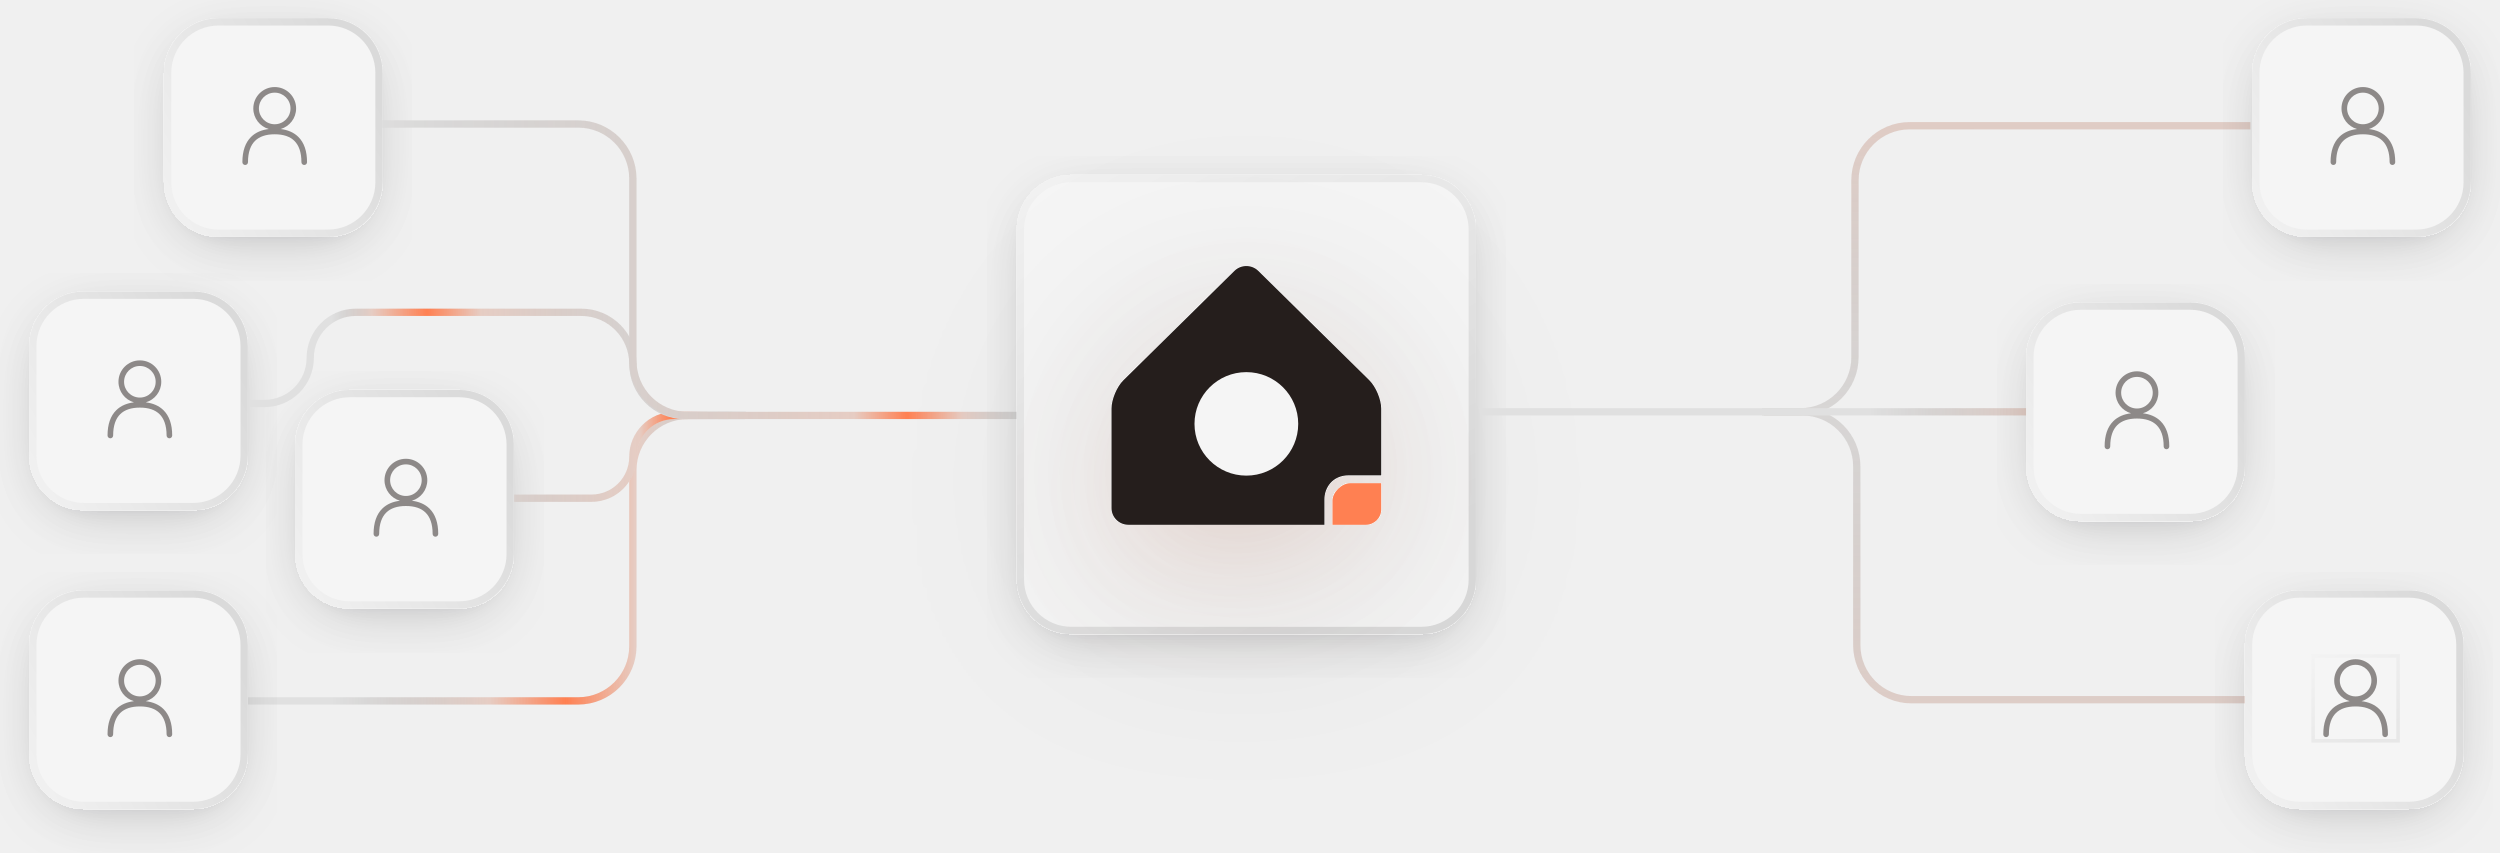
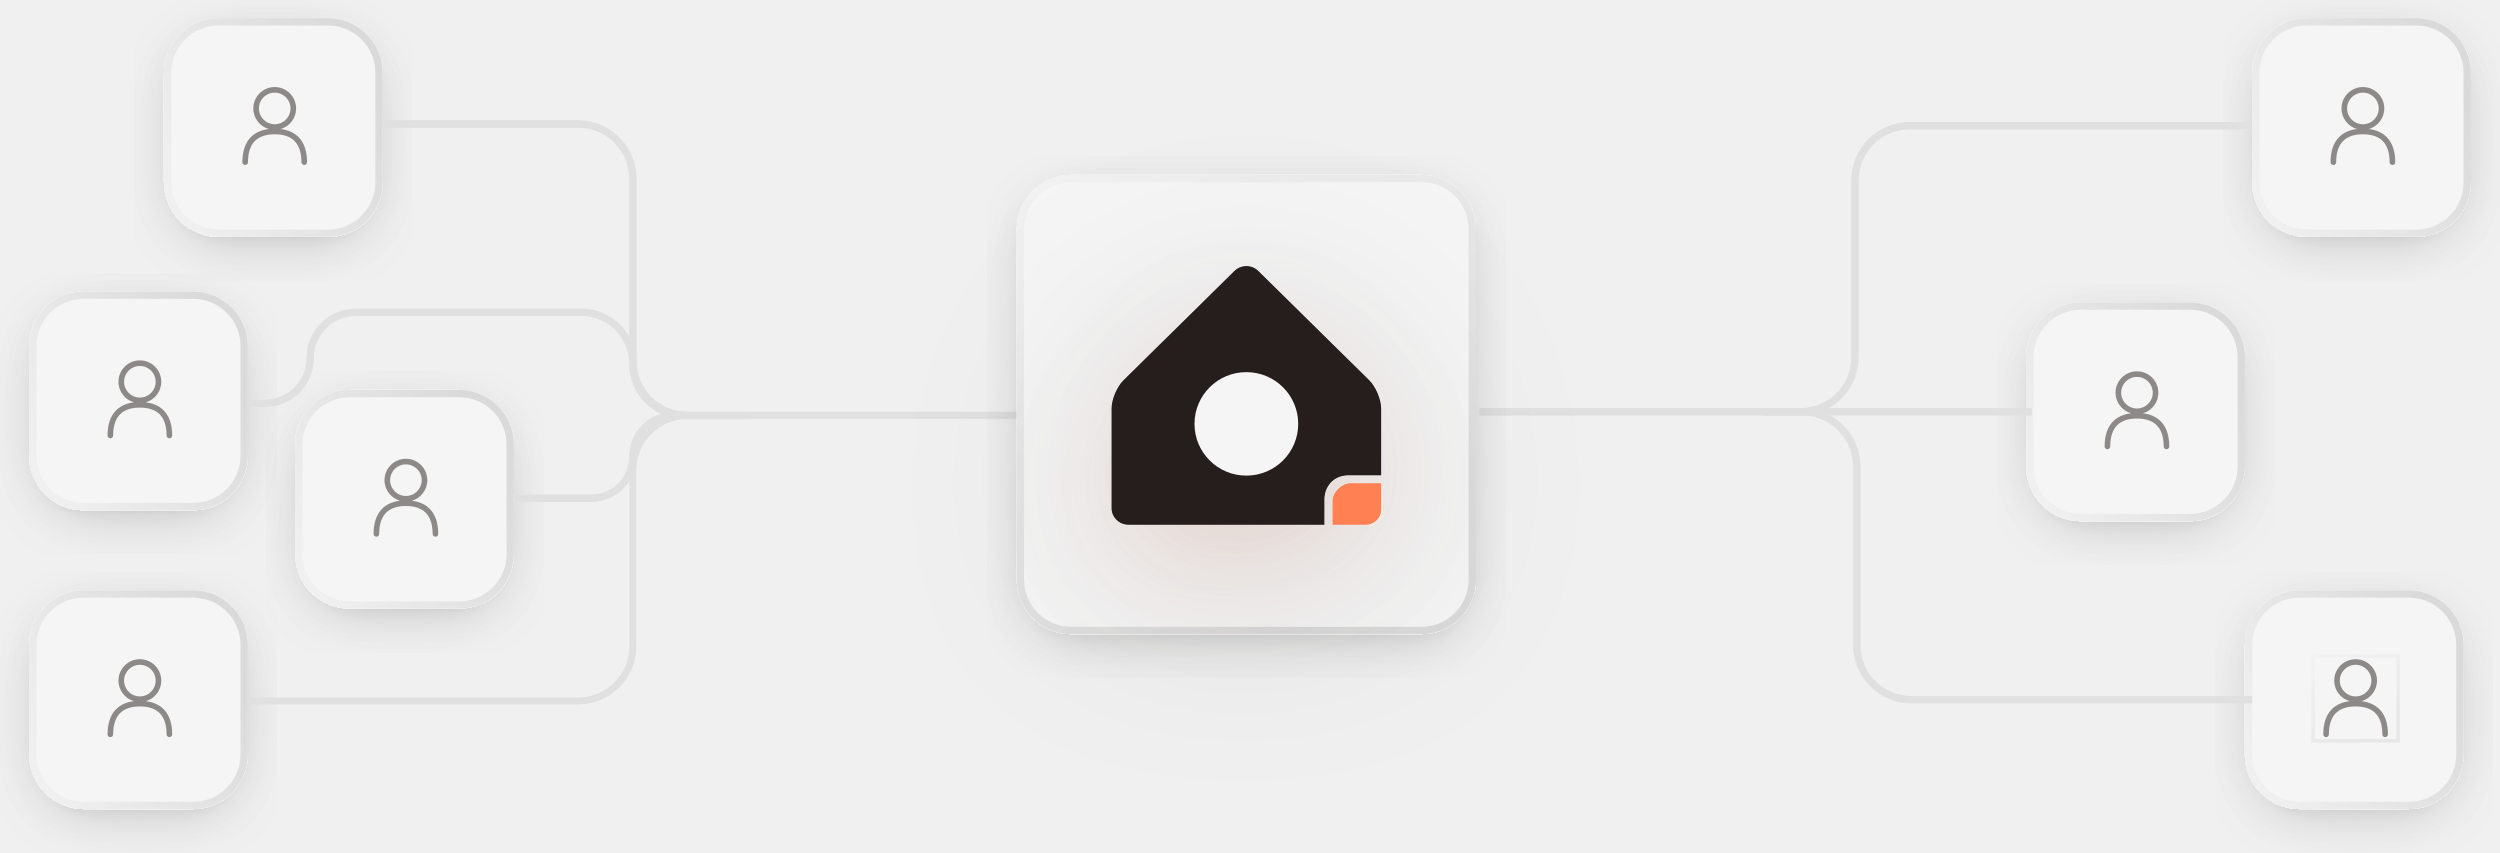
<svg xmlns="http://www.w3.org/2000/svg" width="686" height="234" viewBox="0 0 686 234" fill="none">
  <g filter="url(#filter0_ddd_784_226)">
    <rect x="45" y="65" width="60" height="60" rx="15" transform="rotate(-90 45 65)" fill="#F5F5F5" />
    <rect x="46" y="64" width="58" height="58" rx="14" transform="rotate(-90 46 64)" stroke="url(#paint0_linear_784_226)" stroke-width="2" />
  </g>
  <g opacity="0.5">
    <rect width="24.304" height="24.304" transform="translate(63.2279 22.4684)" fill="white" fill-opacity="0.01" />
    <path fill-rule="evenodd" clip-rule="evenodd" d="M75.38 23.886C72.136 23.886 69.506 26.516 69.506 29.759C69.506 32.438 71.299 34.697 73.749 35.404C71.815 35.639 70.155 36.324 68.905 37.556C67.314 39.124 66.509 41.458 66.509 44.504C66.509 44.929 66.853 45.273 67.278 45.273C67.704 45.273 68.048 44.929 68.048 44.504C68.048 41.717 68.782 39.839 69.986 38.652C71.192 37.463 72.993 36.848 75.38 36.848C77.767 36.848 79.567 37.463 80.774 38.652C81.978 39.839 82.711 41.717 82.711 44.504C82.711 44.929 83.056 45.273 83.481 45.273C83.906 45.273 84.251 44.929 84.251 44.504C84.251 41.458 83.445 39.124 81.854 37.556C80.604 36.324 78.945 35.639 77.01 35.404C79.461 34.697 81.253 32.438 81.253 29.759C81.253 26.516 78.624 23.886 75.38 23.886ZM71.046 29.759C71.046 27.366 72.986 25.425 75.38 25.425C77.773 25.425 79.714 27.366 79.714 29.759C79.714 32.153 77.773 34.094 75.38 34.094C72.986 34.094 71.046 32.153 71.046 29.759Z" fill="#251E1C" />
  </g>
  <g filter="url(#filter1_ddd_784_226)">
    <rect x="8" y="140" width="60" height="60" rx="15" transform="rotate(-90 8 140)" fill="#F5F5F5" />
    <rect x="9" y="139" width="58" height="58" rx="14" transform="rotate(-90 9 139)" stroke="url(#paint1_linear_784_226)" stroke-width="2" />
  </g>
  <g opacity="0.5">
    <rect width="24.304" height="24.304" transform="translate(26.2279 97.4684)" fill="white" fill-opacity="0.01" />
    <path fill-rule="evenodd" clip-rule="evenodd" d="M38.38 98.886C35.136 98.886 32.506 101.516 32.506 104.76C32.506 107.438 34.299 109.697 36.749 110.404C34.815 110.639 33.155 111.324 31.905 112.556C30.314 114.124 29.509 116.458 29.509 119.504C29.509 119.929 29.854 120.273 30.279 120.273C30.704 120.273 31.048 119.929 31.048 119.504C31.048 116.717 31.782 114.838 32.986 113.652C34.192 112.463 35.993 111.848 38.38 111.848C40.767 111.848 42.568 112.463 43.774 113.652C44.978 114.838 45.711 116.717 45.711 119.504C45.711 119.929 46.056 120.273 46.481 120.273C46.906 120.273 47.251 119.929 47.251 119.504C47.251 116.458 46.445 114.124 44.854 112.556C43.604 111.324 41.945 110.639 40.01 110.404C42.461 109.697 44.253 107.438 44.253 104.76C44.253 101.516 41.624 98.886 38.38 98.886ZM34.046 104.76C34.046 102.366 35.986 100.425 38.38 100.425C40.773 100.425 42.714 102.366 42.714 104.76C42.714 107.153 40.773 109.094 38.38 109.094C35.986 109.094 34.046 107.153 34.046 104.76Z" fill="#251E1C" />
  </g>
  <g filter="url(#filter2_ddd_784_226)">
    <rect x="81" y="167" width="60" height="60" rx="15" transform="rotate(-90 81 167)" fill="#F5F5F5" />
    <rect x="82" y="166" width="58" height="58" rx="14" transform="rotate(-90 82 166)" stroke="url(#paint2_linear_784_226)" stroke-width="2" />
  </g>
  <g opacity="0.5">
    <rect width="24.304" height="24.304" transform="translate(99.2279 124.468)" fill="white" fill-opacity="0.01" />
    <path fill-rule="evenodd" clip-rule="evenodd" d="M111.38 125.886C108.136 125.886 105.506 128.516 105.506 131.759C105.506 134.438 107.299 136.697 109.749 137.404C107.815 137.639 106.155 138.324 104.905 139.556C103.314 141.124 102.509 143.458 102.509 146.504C102.509 146.929 102.853 147.273 103.279 147.273C103.704 147.273 104.048 146.929 104.048 146.504C104.048 143.717 104.782 141.838 105.986 140.652C107.192 139.463 108.993 138.848 111.38 138.848C113.767 138.848 115.567 139.463 116.774 140.652C117.978 141.838 118.711 143.717 118.711 146.504C118.711 146.929 119.056 147.273 119.481 147.273C119.906 147.273 120.251 146.929 120.251 146.504C120.251 143.458 119.445 141.124 117.854 139.556C116.604 138.324 114.945 137.639 113.01 137.404C115.461 136.697 117.253 134.438 117.253 131.759C117.253 128.516 114.624 125.886 111.38 125.886ZM107.046 131.759C107.046 129.366 108.986 127.425 111.38 127.425C113.773 127.425 115.714 129.366 115.714 131.759C115.714 134.153 113.773 136.094 111.38 136.094C108.986 136.094 107.046 134.153 107.046 131.759Z" fill="#251E1C" />
  </g>
-   <path d="M68 192.329L158.658 192.329C166.943 192.329 173.658 185.613 173.658 177.329V129C173.658 120.716 180.374 114 188.658 114H204.595" stroke="#E0E0E0" stroke-width="2" />
-   <path d="M68 192.329L158.658 192.329C166.943 192.329 173.658 185.613 173.658 177.329V129C173.658 120.716 180.374 114 188.658 114H204.595" stroke="url(#paint3_linear_784_226)" stroke-width="2" />
-   <path d="M141.076 136.709H162.304C168.575 136.709 173.658 131.625 173.658 125.354V125.354C173.658 119.084 178.742 114 185.013 114H204.595" stroke="#E0E0E0" stroke-width="2" />
-   <path d="M141.076 136.709H162.304C168.575 136.709 173.658 131.625 173.658 125.354V125.354C173.658 119.084 178.742 114 185.013 114H204.595" stroke="url(#paint4_linear_784_226)" stroke-width="2" />
-   <path d="M68.671 110.709H72.62C79.527 110.709 85.127 105.11 85.127 98.203V98.203C85.127 91.296 90.726 85.696 97.633 85.696L159.506 85.696C167.322 85.696 173.658 92.032 173.658 99.848V99.848C173.658 107.664 179.994 114 187.81 114H204.595" stroke="#E0E0E0" stroke-width="2" />
-   <path d="M68.671 110.709H72.62C79.527 110.709 85.127 105.11 85.127 98.203V98.203C85.127 91.296 90.726 85.696 97.633 85.696L159.506 85.696C167.322 85.696 173.658 92.032 173.658 99.848V99.848C173.658 107.664 179.994 114 187.81 114H204.595" stroke="url(#paint5_linear_784_226)" stroke-width="2" />
-   <path d="M317.5 114H188.658C180.374 114 173.658 107.284 173.658 99V85.696V49.025C173.658 40.741 166.943 34.025 158.658 34.025H104.873" stroke="#E0E0E0" stroke-width="2" />
-   <path d="M317.5 114H188.658C180.374 114 173.658 107.284 173.658 99V85.696V49.025C173.658 40.741 166.943 34.025 158.658 34.025H104.873" stroke="url(#paint6_linear_784_226)" stroke-width="2" />
+   <g filter="url(#filter6_ddd_784_226)">
+     <rect x="616" y="222" width="60" height="60" rx="15" transform="rotate(-90 616 222)" fill="#F5F5F5" />
+     <rect x="617" y="221" width="58" height="58" rx="14" transform="rotate(-90 617 221)" stroke="url(#paint12_linear_784_226)" stroke-width="2" />
+   </g>
+   <g opacity="0.5">
+     <rect x="634.728" y="179.968" width="23.304" height="23.304" fill="white" fill-opacity="0.01" />
+     <rect x="634.728" y="179.968" width="23.304" height="23.304" stroke="url(#paint13_linear_784_226)" />
+     <path fill-rule="evenodd" clip-rule="evenodd" d="M646.38 180.886C643.136 180.886 640.506 183.516 640.506 186.759C640.506 189.438 642.299 191.697 644.749 192.404C642.815 192.639 641.155 193.324 639.905 194.556C638.314 196.124 637.509 198.458 637.509 201.504C637.509 201.929 637.853 202.273 638.279 202.273C638.704 202.273 639.048 201.929 639.048 201.504C639.048 198.717 639.782 196.838 640.986 195.652C642.192 194.463 643.993 193.848 646.38 193.848C648.767 193.848 650.567 194.463 651.774 195.652C652.978 196.838 653.711 198.717 653.711 201.504C653.711 201.929 654.056 202.273 654.481 202.273C654.906 202.273 655.251 201.929 655.251 201.504C655.251 198.458 654.445 196.124 652.854 194.556C651.604 193.324 649.945 192.639 648.01 192.404C650.461 191.697 652.253 189.438 652.253 186.759C652.253 183.516 649.624 180.886 646.38 180.886ZM642.046 186.759C642.046 184.366 643.986 182.425 646.38 182.425C648.773 182.425 650.714 184.366 650.714 186.759C650.714 189.153 648.773 191.094 646.38 191.094C643.986 191.094 642.046 189.153 642.046 186.759Z" fill="#251E1C" />
+   </g>
+   <g filter="url(#filter7_ddd_784_226)">
+     <rect x="556" y="143" width="60" height="60" rx="15" transform="rotate(-90 556 143)" fill="#F5F5F5" />
+     <rect x="557" y="142" width="58" height="58" rx="14" transform="rotate(-90 557 142)" stroke="url(#paint14_linear_784_226)" stroke-width="2" />
+   </g>
+   <g opacity="0.5">
+     <rect width="24.304" height="24.304" transform="translate(574.228 100.468)" fill="white" fill-opacity="0.01" />
+     <path fill-rule="evenodd" clip-rule="evenodd" d="M586.38 101.886C583.136 101.886 580.506 104.516 580.506 107.759C580.506 110.438 582.299 112.697 584.749 113.404C582.815 113.639 581.155 114.324 579.905 115.556C578.314 117.124 577.509 119.458 577.509 122.504C577.509 122.929 577.853 123.273 578.279 123.273C578.704 123.273 579.048 122.929 579.048 122.504C579.048 119.717 579.782 117.838 580.986 116.652C582.192 115.463 583.993 114.848 586.38 114.848C588.767 114.848 590.567 115.463 591.774 116.652C592.978 117.838 593.711 119.717 593.711 122.504C593.711 122.929 594.056 123.273 594.481 123.273C594.906 123.273 595.251 122.929 595.251 122.504C595.251 119.458 594.445 117.124 592.854 115.556C591.604 114.324 589.945 113.639 588.01 113.404C590.461 112.697 592.253 110.438 592.253 107.759C592.253 104.516 589.624 101.886 586.38 101.886ZM582.046 107.759C582.046 105.366 583.986 103.425 586.38 103.425C588.773 103.425 590.714 105.366 590.714 107.759C590.714 110.153 588.773 112.094 586.38 112.094C583.986 112.094 582.046 110.153 582.046 107.759Z" fill="#251E1C" />
+   </g>
+   <g filter="url(#filter8_ddd_784_226)">
+     <rect x="618" y="65" width="60" height="60" rx="15" transform="rotate(-90 618 65)" fill="#F5F5F5" />
+     <rect x="619" y="64" width="58" height="58" rx="14" transform="rotate(-90 619 64)" stroke="url(#paint15_linear_784_226)" stroke-width="2" />
+   </g>
+   <g opacity="0.5">
+     <rect width="24.304" height="24.304" transform="translate(636.228 22.4683)" fill="white" fill-opacity="0.01" />
+     <path fill-rule="evenodd" clip-rule="evenodd" d="M648.38 23.886C645.136 23.886 642.506 26.516 642.506 29.759C642.506 32.438 644.299 34.697 646.749 35.404C644.815 35.639 643.155 36.324 641.905 37.556C640.314 39.124 639.509 41.458 639.509 44.504C639.509 44.929 639.853 45.273 640.279 45.273C640.704 45.273 641.048 44.929 641.048 44.504C641.048 41.717 641.782 39.838 642.986 38.652C644.192 37.463 645.993 36.848 648.38 36.848C650.767 36.848 652.567 37.463 653.774 38.652C654.978 39.838 655.711 41.717 655.711 44.504C655.711 44.929 656.056 45.273 656.481 45.273C656.906 45.273 657.251 44.929 657.251 44.504C657.251 41.458 656.445 39.124 654.854 37.556C653.604 36.324 651.945 35.639 650.01 35.404C652.461 34.697 654.253 32.438 654.253 29.759C654.253 26.516 651.624 23.886 648.38 23.886ZM644.046 29.759C644.046 27.366 645.986 25.425 648.38 25.425C650.773 25.425 652.714 27.366 652.714 29.759C652.714 32.153 650.773 34.094 648.38 34.094C645.986 34.094 644.046 32.153 644.046 29.759Z" fill="#251E1C" />
+   </g>
  <g filter="url(#filter3_ddd_784_226)">
    <rect x="8" y="222" width="60" height="60" rx="15" transform="rotate(-90 8 222)" fill="#F5F5F5" />
    <rect x="9" y="221" width="58" height="58" rx="14" transform="rotate(-90 9 221)" stroke="url(#paint7_linear_784_226)" stroke-width="2" />
  </g>
  <g opacity="0.5">
    <rect width="24.304" height="24.304" transform="translate(26.2279 179.468)" fill="white" fill-opacity="0.01" />
    <path fill-rule="evenodd" clip-rule="evenodd" d="M38.38 180.886C35.136 180.886 32.506 183.516 32.506 186.759C32.506 189.438 34.299 191.697 36.749 192.404C34.815 192.639 33.155 193.324 31.905 194.556C30.314 196.124 29.509 198.458 29.509 201.504C29.509 201.929 29.854 202.273 30.279 202.273C30.704 202.273 31.048 201.929 31.048 201.504C31.048 198.717 31.782 196.838 32.986 195.652C34.192 194.463 35.993 193.848 38.38 193.848C40.767 193.848 42.568 194.463 43.774 195.652C44.978 196.838 45.711 198.717 45.711 201.504C45.711 201.929 46.056 202.273 46.481 202.273C46.906 202.273 47.251 201.929 47.251 201.504C47.251 198.458 46.445 196.124 44.854 194.556C43.604 193.324 41.945 192.639 40.01 192.404C42.461 191.697 44.253 189.438 44.253 186.759C44.253 183.516 41.624 180.886 38.38 180.886ZM34.046 186.759C34.046 184.366 35.986 182.425 38.38 182.425C40.773 182.425 42.714 184.366 42.714 186.759C42.714 189.153 40.773 191.094 38.38 191.094C35.986 191.094 34.046 189.153 34.046 186.759Z" fill="#251E1C" />
+   </g>
+   <path id="path1" d="M68 192.329L158.658 192.329C166.943 192.329 173.658 185.613 173.658 177.329V129C173.658 120.716     180.374 114 188.658 114H204.595" />
+   <mask id="line1Mask">
+     <use href="#path1" stroke="white" stroke-width="2" />
+   </mask>
+   <g mask="url(#line1Mask)">
+     <use href="#path1" stroke="#E0E0E0" stroke-width="2" />
+     <circle r="50" fill="#FF8052" filter="url(#blur_filter)">
+       <animateMotion dur="2s" repeatCount="indefinite">
+         <mpath href="#path1" />
+       </animateMotion>
+       <animate attributeName="r" values="10;50;10" dur="2s" repeatCount="indefinite" />
+     </circle>
+   </g>
+   <path id="path2" d="M141.076 136.709H162.304C168.575 136.709 173.658 131.625 173.658 125.354V125.354C173.658 119.084     178.742 114 185.013 114H204.595" stroke="#E0E0E0" stroke-width="2" />
+   <mask id="line2Mask">
+     <use href="#path2" stroke="white" stroke-width="2" />
+   </mask>
+   <g mask="url(#line2Mask)">
+     <use href="#path2" stroke="#E0E0E0" stroke-width="2" />
+     <circle r="50" fill="#FF8052" filter="url(#blur_filter)">
+       <animateMotion dur="3s" repeatCount="indefinite">
+         <mpath href="#path2" />
+       </animateMotion>
+       <animate attributeName="r" values="10;50;10" dur="3s" repeatCount="indefinite" />
+     </circle>
+   </g>
+   <path id="path3" d="M68.671 110.709H72.62C79.527 110.709 85.127 105.11 85.127 98.203V98.203C85.127 91.296     90.726 85.696 97.633 85.696L159.506 85.696C167.322 85.696 173.658 92.032 173.658     99.848V99.848C173.658 107.664 179.994 114 187.81 114H204.595" stroke="#E0E0E0" stroke-width="2" />
+   <mask id="line3Mask">
+     <use href="#path3" stroke="white" stroke-width="2" />
+   </mask>
+   <g mask="url(#line3Mask)">
+     <use href="#path3" stroke="#E0E0E0" stroke-width="2" />
+     <circle r="50" fill="#FF8052" filter="url(#blur_filter)">
+       <animateMotion dur="4s" repeatCount="indefinite">
+         <mpath href="#path3" />
+       </animateMotion>
+       <animate attributeName="r" values="10;50;10" dur="4s" repeatCount="indefinite" />
+     </circle>
+   </g>
+   <path id="path4" d="M104.873 34.025H158.658C166.943 34.025 173.658 40.741 173.658 49.025V85.696V99C173.658 107.284 180.374 114 188.658 114H317.5" stroke="#E0E0E0" stroke-width="2" />
+   <mask id="line4Mask">
+     <use href="#path4" stroke="white" stroke-width="2" />
+   </mask>
+   <g mask="url(#line4Mask)">
+     <use href="#path4" stroke="#E0E0E0" stroke-width="2" />
+     <circle r="50" fill="#FF8052" filter="url(#blur_filter)">
+       <animateMotion dur="2s" repeatCount="indefinite">
+         <mpath href="#path4" />
+       </animateMotion>
+       <animate attributeName="r" values="10;50;10" dur="2s" repeatCount="indefinite" />
+     </circle>
+   </g>
+   <path id="path5" d="M617.5 34.5H524C515.716 34.5 509 41.216 509 49.5V98C509 106.284 502.284 113 494 113H483.5" stroke="#E0E0E0" stroke-width="2" />
+   <mask id="line5Mask">
+     <use href="#path5" stroke="white" stroke-width="2" />
+   </mask>
+   <g mask="url(#line5Mask)">
+     <use href="#path5" stroke="#E0E0E0" stroke-width="2" />
+     <circle r="50" fill="#FF8052" filter="url(#blur_filter)">
+       <animateMotion dur="3s" repeatCount="indefinite">
+         <mpath href="#path5" />
+       </animateMotion>
+       <animate attributeName="r" values="10;50;10" dur="3s" repeatCount="indefinite" />
+     </circle>
+   </g>
+   <path id="path6" d="M618 192H524.5C516.216 192 509.5 185.284 509.5 177V128C509.5 119.716 502.784 113 494.5 113H484" stroke="#E0E0E0" stroke-width="2" />
+   <mask id="line6Mask">
+     <use href="#path6" stroke="white" stroke-width="2" />
+   </mask>
+   <g mask="url(#line6Mask)">
+     <use href="#path6" stroke="#E0E0E0" stroke-width="2" />
+     <circle r="50" fill="#FF8052" filter="url(#blur_filter)">
+       <animateMotion dur="3s" repeatCount="indefinite">
+         <mpath href="#path6" />
+       </animateMotion>
+       <animate attributeName="r" values="10;50;10" dur="3s" repeatCount="indefinite" />
+     </circle>
+   </g>
+   <path id="path7" d="M557.5 113H406" stroke="#E0E0E0" stroke-width="2" />
+   <mask id="line7Mask">
+     <use href="#path7" stroke="white" stroke-width="2" />
+   </mask>
+   <g mask="url(#line7Mask)">
+     <use href="#path7" stroke="#E0E0E0" stroke-width="2" />
+     <circle r="50" fill="#FF8052" filter="url(#blur_filter)">
+       <animateMotion dur="1.5s" repeatCount="indefinite">
+         <mpath href="#path7" />
+       </animateMotion>
+       <animate attributeName="r" values="10;50;10" dur="1.5s" repeatCount="indefinite" />
+     </circle>
  </g>
  <g filter="url(#filter4_ddd_784_226)">
    <rect x="279" y="48.001" width="126" height="126" rx="15" fill="#F5F5F5" />
    <rect x="280" y="49.001" width="124" height="124" rx="14" stroke="url(#paint8_linear_784_226)" stroke-width="2" />
  </g>
  <g filter="url(#filter5_dd_784_226)">
    <path d="M345.271 74.329L375.729 104.33V104.333C377.529 106.106 379 109.605 379 112.111V130.427C379 130.427 374.751 130.427 370.148 130.427C365.545 130.427 363.421 133.908 363.421 137.04C363.421 140.172 363.421 143.998 363.421 143.998H309.625C307.081 143.998 305 141.948 305 139.442V112.108C305 109.602 306.474 106.101 308.271 104.33L338.732 74.329C340.529 72.558 343.474 72.558 345.271 74.329Z" fill="#251E1C" />
    <path d="M379 132.594V139.824C379 142.131 377.098 144.001 374.751 144.001H365.634V137.388C365.634 135.082 368.156 132.594 370.502 132.594H379Z" fill="#FF8052" />
    <path d="M356.231 116.311C356.231 124.153 349.859 130.511 342 130.511C334.141 130.511 327.769 124.153 327.769 116.311C327.769 108.468 334.141 102.111 342 102.111C349.859 102.111 356.231 108.468 356.231 116.311Z" fill="#F5F5F5" />
  </g>
-   <path d="M483.5 113H494C502.284 113 509 106.284 509 98V49.5C509 41.216 515.716 34.5 524 34.5H617.5" stroke="#E0E0E0" stroke-width="2" />
-   <path d="M483.5 113H494C502.284 113 509 106.284 509 98V49.5C509 41.216 515.716 34.5 524 34.5H617.5" stroke="url(#paint9_linear_784_226)" stroke-width="2" />
-   <path d="M484 113H494.5C502.784 113 509.5 119.716 509.5 128V177C509.5 185.284 516.216 192 524.5 192H618" stroke="#E0E0E0" stroke-width="2" />
-   <path d="M484 113H494.5C502.784 113 509.5 119.716 509.5 128V177C509.5 185.284 516.216 192 524.5 192H618" stroke="url(#paint10_linear_784_226)" stroke-width="2" />
-   <path d="M557.5 113H406" stroke="#E0E0E0" stroke-width="2" />
-   <path d="M557.5 113H406" stroke="url(#paint11_linear_784_226)" stroke-width="2" />
-   <g filter="url(#filter6_ddd_784_226)">
-     <rect x="616" y="222" width="60" height="60" rx="15" transform="rotate(-90 616 222)" fill="#F5F5F5" />
-     <rect x="617" y="221" width="58" height="58" rx="14" transform="rotate(-90 617 221)" stroke="url(#paint12_linear_784_226)" stroke-width="2" />
-   </g>
-   <g opacity="0.5">
-     <rect x="634.728" y="179.968" width="23.304" height="23.304" fill="white" fill-opacity="0.01" />
-     <rect x="634.728" y="179.968" width="23.304" height="23.304" stroke="url(#paint13_linear_784_226)" />
-     <path fill-rule="evenodd" clip-rule="evenodd" d="M646.38 180.886C643.136 180.886 640.506 183.516 640.506 186.759C640.506 189.438 642.299 191.697 644.749 192.404C642.815 192.639 641.155 193.324 639.905 194.556C638.314 196.124 637.509 198.458 637.509 201.504C637.509 201.929 637.853 202.273 638.279 202.273C638.704 202.273 639.048 201.929 639.048 201.504C639.048 198.717 639.782 196.838 640.986 195.652C642.192 194.463 643.993 193.848 646.38 193.848C648.767 193.848 650.567 194.463 651.774 195.652C652.978 196.838 653.711 198.717 653.711 201.504C653.711 201.929 654.056 202.273 654.481 202.273C654.906 202.273 655.251 201.929 655.251 201.504C655.251 198.458 654.445 196.124 652.854 194.556C651.604 193.324 649.945 192.639 648.01 192.404C650.461 191.697 652.253 189.438 652.253 186.759C652.253 183.516 649.624 180.886 646.38 180.886ZM642.046 186.759C642.046 184.366 643.986 182.425 646.38 182.425C648.773 182.425 650.714 184.366 650.714 186.759C650.714 189.153 648.773 191.094 646.38 191.094C643.986 191.094 642.046 189.153 642.046 186.759Z" fill="#251E1C" />
-   </g>
-   <g filter="url(#filter7_ddd_784_226)">
-     <rect x="556" y="143" width="60" height="60" rx="15" transform="rotate(-90 556 143)" fill="#F5F5F5" />
-     <rect x="557" y="142" width="58" height="58" rx="14" transform="rotate(-90 557 142)" stroke="url(#paint14_linear_784_226)" stroke-width="2" />
-   </g>
-   <g opacity="0.5">
-     <rect width="24.304" height="24.304" transform="translate(574.228 100.468)" fill="white" fill-opacity="0.01" />
-     <path fill-rule="evenodd" clip-rule="evenodd" d="M586.38 101.886C583.136 101.886 580.506 104.516 580.506 107.759C580.506 110.438 582.299 112.697 584.749 113.404C582.815 113.639 581.155 114.324 579.905 115.556C578.314 117.124 577.509 119.458 577.509 122.504C577.509 122.929 577.853 123.273 578.279 123.273C578.704 123.273 579.048 122.929 579.048 122.504C579.048 119.717 579.782 117.838 580.986 116.652C582.192 115.463 583.993 114.848 586.38 114.848C588.767 114.848 590.567 115.463 591.774 116.652C592.978 117.838 593.711 119.717 593.711 122.504C593.711 122.929 594.056 123.273 594.481 123.273C594.906 123.273 595.251 122.929 595.251 122.504C595.251 119.458 594.445 117.124 592.854 115.556C591.604 114.324 589.945 113.639 588.01 113.404C590.461 112.697 592.253 110.438 592.253 107.759C592.253 104.516 589.624 101.886 586.38 101.886ZM582.046 107.759C582.046 105.366 583.986 103.425 586.38 103.425C588.773 103.425 590.714 105.366 590.714 107.759C590.714 110.153 588.773 112.094 586.38 112.094C583.986 112.094 582.046 110.153 582.046 107.759Z" fill="#251E1C" />
-   </g>
-   <g filter="url(#filter8_ddd_784_226)">
-     <rect x="618" y="65" width="60" height="60" rx="15" transform="rotate(-90 618 65)" fill="#F5F5F5" />
-     <rect x="619" y="64" width="58" height="58" rx="14" transform="rotate(-90 619 64)" stroke="url(#paint15_linear_784_226)" stroke-width="2" />
-   </g>
-   <g opacity="0.5">
-     <rect width="24.304" height="24.304" transform="translate(636.228 22.4683)" fill="white" fill-opacity="0.01" />
-     <path fill-rule="evenodd" clip-rule="evenodd" d="M648.38 23.886C645.136 23.886 642.506 26.516 642.506 29.759C642.506 32.438 644.299 34.697 646.749 35.404C644.815 35.639 643.155 36.324 641.905 37.556C640.314 39.124 639.509 41.458 639.509 44.504C639.509 44.929 639.853 45.273 640.279 45.273C640.704 45.273 641.048 44.929 641.048 44.504C641.048 41.717 641.782 39.838 642.986 38.652C644.192 37.463 645.993 36.848 648.38 36.848C650.767 36.848 652.567 37.463 653.774 38.652C654.978 39.838 655.711 41.717 655.711 44.504C655.711 44.929 656.056 45.273 656.481 45.273C656.906 45.273 657.251 44.929 657.251 44.504C657.251 41.458 656.445 39.124 654.854 37.556C653.604 36.324 651.945 35.639 650.01 35.404C652.461 34.697 654.253 32.438 654.253 29.759C654.253 26.516 651.624 23.886 648.38 23.886ZM644.046 29.759C644.046 27.366 645.986 25.425 648.38 25.425C650.773 25.425 652.714 27.366 652.714 29.759C652.714 32.153 650.773 34.094 648.38 34.094C645.986 34.094 644.046 32.153 644.046 29.759Z" fill="#251E1C" />
-   </g>
  <defs>
+     <filter id="blur_filter" x="0" y="0">
+       <feGaussianBlur in="SourceGraphic" stdDeviation="15" />
+     </filter>
    <filter id="filter0_ddd_784_226" x="37" y="0" width="76" height="77" filterUnits="userSpaceOnUse" color-interpolation-filters="sRGB">
      <feFlood flood-opacity="0" result="BackgroundImageFix" />
      <feColorMatrix in="SourceAlpha" type="matrix" values="0 0 0 0 0 0 0 0 0 0 0 0 0 0 0 0 0 0 127 0" result="hardAlpha" />
      <feMorphology radius="2" operator="erode" in="SourceAlpha" result="effect1_dropShadow_784_226" />
      <feOffset dy="2" />
      <feGaussianBlur stdDeviation="1.5" />
      <feComposite in2="hardAlpha" operator="out" />
      <feColorMatrix type="matrix" values="0 0 0 0 0 0 0 0 0 0 0 0 0 0 0.2 0 0 0 0.059 0" />
      <feBlend mode="normal" in2="BackgroundImageFix" result="effect1_dropShadow_784_226" />
      <feColorMatrix in="SourceAlpha" type="matrix" values="0 0 0 0 0 0 0 0 0 0 0 0 0 0 0 0 0 0 127 0" result="hardAlpha" />
      <feMorphology radius="4" operator="erode" in="SourceAlpha" result="effect2_dropShadow_784_226" />
      <feOffset dy="3" />
      <feGaussianBlur stdDeviation="6" />
      <feComposite in2="hardAlpha" operator="out" />
      <feColorMatrix type="matrix" values="0 0 0 0 0 0 0 0 0 0 0 0 0 0 0 0 0 0 0.1 0" />
      <feBlend mode="normal" in2="effect1_dropShadow_784_226" result="effect2_dropShadow_784_226" />
      <feColorMatrix in="SourceAlpha" type="matrix" values="0 0 0 0 0 0 0 0 0 0 0 0 0 0 0 0 0 0 127 0" result="hardAlpha" />
      <feMorphology radius="8" operator="erode" in="SourceAlpha" result="effect3_dropShadow_784_226" />
      <feOffset dy="4" />
      <feGaussianBlur stdDeviation="8" />
      <feComposite in2="hardAlpha" operator="out" />
      <feColorMatrix type="matrix" values="0 0 0 0 0 0 0 0 0 0 0 0 0 0 0 0 0 0 0.1 0" />
      <feBlend mode="normal" in2="effect2_dropShadow_784_226" result="effect3_dropShadow_784_226" />
      <feBlend mode="normal" in="SourceGraphic" in2="effect3_dropShadow_784_226" result="shape" />
    </filter>
    <filter id="filter1_ddd_784_226" x="0" y="75" width="76" height="77" filterUnits="userSpaceOnUse" color-interpolation-filters="sRGB">
      <feFlood flood-opacity="0" result="BackgroundImageFix" />
      <feColorMatrix in="SourceAlpha" type="matrix" values="0 0 0 0 0 0 0 0 0 0 0 0 0 0 0 0 0 0 127 0" result="hardAlpha" />
      <feMorphology radius="2" operator="erode" in="SourceAlpha" result="effect1_dropShadow_784_226" />
      <feOffset dy="2" />
      <feGaussianBlur stdDeviation="1.5" />
      <feComposite in2="hardAlpha" operator="out" />
      <feColorMatrix type="matrix" values="0 0 0 0 0 0 0 0 0 0 0 0 0 0 0.2 0 0 0 0.059 0" />
      <feBlend mode="normal" in2="BackgroundImageFix" result="effect1_dropShadow_784_226" />
      <feColorMatrix in="SourceAlpha" type="matrix" values="0 0 0 0 0 0 0 0 0 0 0 0 0 0 0 0 0 0 127 0" result="hardAlpha" />
      <feMorphology radius="4" operator="erode" in="SourceAlpha" result="effect2_dropShadow_784_226" />
      <feOffset dy="3" />
      <feGaussianBlur stdDeviation="6" />
      <feComposite in2="hardAlpha" operator="out" />
      <feColorMatrix type="matrix" values="0 0 0 0 0 0 0 0 0 0 0 0 0 0 0 0 0 0 0.1 0" />
      <feBlend mode="normal" in2="effect1_dropShadow_784_226" result="effect2_dropShadow_784_226" />
      <feColorMatrix in="SourceAlpha" type="matrix" values="0 0 0 0 0 0 0 0 0 0 0 0 0 0 0 0 0 0 127 0" result="hardAlpha" />
      <feMorphology radius="8" operator="erode" in="SourceAlpha" result="effect3_dropShadow_784_226" />
      <feOffset dy="4" />
      <feGaussianBlur stdDeviation="8" />
      <feComposite in2="hardAlpha" operator="out" />
      <feColorMatrix type="matrix" values="0 0 0 0 0 0 0 0 0 0 0 0 0 0 0 0 0 0 0.1 0" />
      <feBlend mode="normal" in2="effect2_dropShadow_784_226" result="effect3_dropShadow_784_226" />
      <feBlend mode="normal" in="SourceGraphic" in2="effect3_dropShadow_784_226" result="shape" />
    </filter>
    <filter id="filter2_ddd_784_226" x="73" y="102" width="76" height="77" filterUnits="userSpaceOnUse" color-interpolation-filters="sRGB">
      <feFlood flood-opacity="0" result="BackgroundImageFix" />
      <feColorMatrix in="SourceAlpha" type="matrix" values="0 0 0 0 0 0 0 0 0 0 0 0 0 0 0 0 0 0 127 0" result="hardAlpha" />
      <feMorphology radius="2" operator="erode" in="SourceAlpha" result="effect1_dropShadow_784_226" />
      <feOffset dy="2" />
      <feGaussianBlur stdDeviation="1.5" />
      <feComposite in2="hardAlpha" operator="out" />
      <feColorMatrix type="matrix" values="0 0 0 0 0 0 0 0 0 0 0 0 0 0 0.2 0 0 0 0.059 0" />
      <feBlend mode="normal" in2="BackgroundImageFix" result="effect1_dropShadow_784_226" />
      <feColorMatrix in="SourceAlpha" type="matrix" values="0 0 0 0 0 0 0 0 0 0 0 0 0 0 0 0 0 0 127 0" result="hardAlpha" />
      <feMorphology radius="4" operator="erode" in="SourceAlpha" result="effect2_dropShadow_784_226" />
      <feOffset dy="3" />
      <feGaussianBlur stdDeviation="6" />
      <feComposite in2="hardAlpha" operator="out" />
      <feColorMatrix type="matrix" values="0 0 0 0 0 0 0 0 0 0 0 0 0 0 0 0 0 0 0.1 0" />
      <feBlend mode="normal" in2="effect1_dropShadow_784_226" result="effect2_dropShadow_784_226" />
      <feColorMatrix in="SourceAlpha" type="matrix" values="0 0 0 0 0 0 0 0 0 0 0 0 0 0 0 0 0 0 127 0" result="hardAlpha" />
      <feMorphology radius="8" operator="erode" in="SourceAlpha" result="effect3_dropShadow_784_226" />
      <feOffset dy="4" />
      <feGaussianBlur stdDeviation="8" />
      <feComposite in2="hardAlpha" operator="out" />
      <feColorMatrix type="matrix" values="0 0 0 0 0 0 0 0 0 0 0 0 0 0 0 0 0 0 0.1 0" />
      <feBlend mode="normal" in2="effect2_dropShadow_784_226" result="effect3_dropShadow_784_226" />
      <feBlend mode="normal" in="SourceGraphic" in2="effect3_dropShadow_784_226" result="shape" />
    </filter>
    <filter id="filter3_ddd_784_226" x="0" y="157" width="76" height="77" filterUnits="userSpaceOnUse" color-interpolation-filters="sRGB">
      <feFlood flood-opacity="0" result="BackgroundImageFix" />
      <feColorMatrix in="SourceAlpha" type="matrix" values="0 0 0 0 0 0 0 0 0 0 0 0 0 0 0 0 0 0 127 0" result="hardAlpha" />
      <feMorphology radius="2" operator="erode" in="SourceAlpha" result="effect1_dropShadow_784_226" />
      <feOffset dy="2" />
      <feGaussianBlur stdDeviation="1.5" />
      <feComposite in2="hardAlpha" operator="out" />
      <feColorMatrix type="matrix" values="0 0 0 0 0 0 0 0 0 0 0 0 0 0 0.2 0 0 0 0.059 0" />
      <feBlend mode="normal" in2="BackgroundImageFix" result="effect1_dropShadow_784_226" />
      <feColorMatrix in="SourceAlpha" type="matrix" values="0 0 0 0 0 0 0 0 0 0 0 0 0 0 0 0 0 0 127 0" result="hardAlpha" />
      <feMorphology radius="4" operator="erode" in="SourceAlpha" result="effect2_dropShadow_784_226" />
      <feOffset dy="3" />
      <feGaussianBlur stdDeviation="6" />
      <feComposite in2="hardAlpha" operator="out" />
      <feColorMatrix type="matrix" values="0 0 0 0 0 0 0 0 0 0 0 0 0 0 0 0 0 0 0.1 0" />
      <feBlend mode="normal" in2="effect1_dropShadow_784_226" result="effect2_dropShadow_784_226" />
      <feColorMatrix in="SourceAlpha" type="matrix" values="0 0 0 0 0 0 0 0 0 0 0 0 0 0 0 0 0 0 127 0" result="hardAlpha" />
      <feMorphology radius="8" operator="erode" in="SourceAlpha" result="effect3_dropShadow_784_226" />
      <feOffset dy="4" />
      <feGaussianBlur stdDeviation="8" />
      <feComposite in2="hardAlpha" operator="out" />
      <feColorMatrix type="matrix" values="0 0 0 0 0 0 0 0 0 0 0 0 0 0 0 0 0 0 0.1 0" />
      <feBlend mode="normal" in2="effect2_dropShadow_784_226" result="effect3_dropShadow_784_226" />
      <feBlend mode="normal" in="SourceGraphic" in2="effect3_dropShadow_784_226" result="shape" />
    </filter>
    <filter id="filter4_ddd_784_226" x="271" y="43.001" width="142" height="143" filterUnits="userSpaceOnUse" color-interpolation-filters="sRGB">
      <feFlood flood-opacity="0" result="BackgroundImageFix" />
      <feColorMatrix in="SourceAlpha" type="matrix" values="0 0 0 0 0 0 0 0 0 0 0 0 0 0 0 0 0 0 127 0" result="hardAlpha" />
      <feMorphology radius="2" operator="erode" in="SourceAlpha" result="effect1_dropShadow_784_226" />
      <feOffset dy="2" />
      <feGaussianBlur stdDeviation="1.5" />
      <feComposite in2="hardAlpha" operator="out" />
      <feColorMatrix type="matrix" values="0 0 0 0 0 0 0 0 0 0 0 0 0 0 0.2 0 0 0 0.059 0" />
      <feBlend mode="normal" in2="BackgroundImageFix" result="effect1_dropShadow_784_226" />
      <feColorMatrix in="SourceAlpha" type="matrix" values="0 0 0 0 0 0 0 0 0 0 0 0 0 0 0 0 0 0 127 0" result="hardAlpha" />
      <feMorphology radius="4" operator="erode" in="SourceAlpha" result="effect2_dropShadow_784_226" />
      <feOffset dy="3" />
      <feGaussianBlur stdDeviation="6" />
      <feComposite in2="hardAlpha" operator="out" />
      <feColorMatrix type="matrix" values="0 0 0 0 0 0 0 0 0 0 0 0 0 0 0 0 0 0 0.1 0" />
      <feBlend mode="normal" in2="effect1_dropShadow_784_226" result="effect2_dropShadow_784_226" />
      <feColorMatrix in="SourceAlpha" type="matrix" values="0 0 0 0 0 0 0 0 0 0 0 0 0 0 0 0 0 0 127 0" result="hardAlpha" />
      <feMorphology radius="8" operator="erode" in="SourceAlpha" result="effect3_dropShadow_784_226" />
      <feOffset dy="4" />
      <feGaussianBlur stdDeviation="8" />
      <feComposite in2="hardAlpha" operator="out" />
      <feColorMatrix type="matrix" values="0 0 0 0 0 0 0 0 0 0 0 0 0 0 0 0 0 0 0.1 0" />
      <feBlend mode="normal" in2="effect2_dropShadow_784_226" result="effect3_dropShadow_784_226" />
      <feBlend mode="normal" in="SourceGraphic" in2="effect3_dropShadow_784_226" result="shape" />
    </filter>
    <filter id="filter5_dd_784_226" x="245" y="25.001" width="194" height="191" filterUnits="userSpaceOnUse" color-interpolation-filters="sRGB">
      <feFlood flood-opacity="0" result="BackgroundImageFix" />
      <feColorMatrix in="SourceAlpha" type="matrix" values="0 0 0 0 0 0 0 0 0 0 0 0 0 0 0 0 0 0 127 0" result="hardAlpha" />
      <feOffset dy="12" />
      <feGaussianBlur stdDeviation="30" />
      <feComposite in2="hardAlpha" operator="out" />
      <feColorMatrix type="matrix" values="0 0 0 0 0 0 0 0 0 0 0 0 0 0 0 0 0 0 0.15 0" />
      <feBlend mode="normal" in2="BackgroundImageFix" result="effect1_dropShadow_784_226" />
      <feColorMatrix in="SourceAlpha" type="matrix" values="0 0 0 0 0 0 0 0 0 0 0 0 0 0 0 0 0 0 127 0" result="hardAlpha" />
      <feMorphology radius="16" operator="erode" in="SourceAlpha" result="effect2_dropShadow_784_226" />
      <feOffset dy="12" />
      <feGaussianBlur stdDeviation="16" />
      <feComposite in2="hardAlpha" operator="out" />
      <feColorMatrix type="matrix" values="0 0 0 0 1 0 0 0 0 0.502 0 0 0 0 0.322 0 0 0 0.122 0" />
      <feBlend mode="normal" in2="effect1_dropShadow_784_226" result="effect2_dropShadow_784_226" />
      <feBlend mode="normal" in="SourceGraphic" in2="effect2_dropShadow_784_226" result="shape" />
    </filter>
    <filter id="filter6_ddd_784_226" x="608" y="157" width="76" height="77" filterUnits="userSpaceOnUse" color-interpolation-filters="sRGB">
      <feFlood flood-opacity="0" result="BackgroundImageFix" />
      <feColorMatrix in="SourceAlpha" type="matrix" values="0 0 0 0 0 0 0 0 0 0 0 0 0 0 0 0 0 0 127 0" result="hardAlpha" />
      <feMorphology radius="2" operator="erode" in="SourceAlpha" result="effect1_dropShadow_784_226" />
      <feOffset dy="2" />
      <feGaussianBlur stdDeviation="1.5" />
      <feComposite in2="hardAlpha" operator="out" />
      <feColorMatrix type="matrix" values="0 0 0 0 0 0 0 0 0 0 0 0 0 0 0.2 0 0 0 0.059 0" />
      <feBlend mode="normal" in2="BackgroundImageFix" result="effect1_dropShadow_784_226" />
      <feColorMatrix in="SourceAlpha" type="matrix" values="0 0 0 0 0 0 0 0 0 0 0 0 0 0 0 0 0 0 127 0" result="hardAlpha" />
      <feMorphology radius="4" operator="erode" in="SourceAlpha" result="effect2_dropShadow_784_226" />
      <feOffset dy="3" />
      <feGaussianBlur stdDeviation="6" />
      <feComposite in2="hardAlpha" operator="out" />
      <feColorMatrix type="matrix" values="0 0 0 0 0 0 0 0 0 0 0 0 0 0 0 0 0 0 0.1 0" />
      <feBlend mode="normal" in2="effect1_dropShadow_784_226" result="effect2_dropShadow_784_226" />
      <feColorMatrix in="SourceAlpha" type="matrix" values="0 0 0 0 0 0 0 0 0 0 0 0 0 0 0 0 0 0 127 0" result="hardAlpha" />
      <feMorphology radius="8" operator="erode" in="SourceAlpha" result="effect3_dropShadow_784_226" />
      <feOffset dy="4" />
      <feGaussianBlur stdDeviation="8" />
      <feComposite in2="hardAlpha" operator="out" />
      <feColorMatrix type="matrix" values="0 0 0 0 0 0 0 0 0 0 0 0 0 0 0 0 0 0 0.1 0" />
      <feBlend mode="normal" in2="effect2_dropShadow_784_226" result="effect3_dropShadow_784_226" />
      <feBlend mode="normal" in="SourceGraphic" in2="effect3_dropShadow_784_226" result="shape" />
    </filter>
    <filter id="filter7_ddd_784_226" x="548" y="78" width="76" height="77" filterUnits="userSpaceOnUse" color-interpolation-filters="sRGB">
      <feFlood flood-opacity="0" result="BackgroundImageFix" />
      <feColorMatrix in="SourceAlpha" type="matrix" values="0 0 0 0 0 0 0 0 0 0 0 0 0 0 0 0 0 0 127 0" result="hardAlpha" />
      <feMorphology radius="2" operator="erode" in="SourceAlpha" result="effect1_dropShadow_784_226" />
      <feOffset dy="2" />
      <feGaussianBlur stdDeviation="1.5" />
      <feComposite in2="hardAlpha" operator="out" />
      <feColorMatrix type="matrix" values="0 0 0 0 0 0 0 0 0 0 0 0 0 0 0.2 0 0 0 0.059 0" />
      <feBlend mode="normal" in2="BackgroundImageFix" result="effect1_dropShadow_784_226" />
      <feColorMatrix in="SourceAlpha" type="matrix" values="0 0 0 0 0 0 0 0 0 0 0 0 0 0 0 0 0 0 127 0" result="hardAlpha" />
      <feMorphology radius="4" operator="erode" in="SourceAlpha" result="effect2_dropShadow_784_226" />
      <feOffset dy="3" />
      <feGaussianBlur stdDeviation="6" />
      <feComposite in2="hardAlpha" operator="out" />
      <feColorMatrix type="matrix" values="0 0 0 0 0 0 0 0 0 0 0 0 0 0 0 0 0 0 0.1 0" />
      <feBlend mode="normal" in2="effect1_dropShadow_784_226" result="effect2_dropShadow_784_226" />
      <feColorMatrix in="SourceAlpha" type="matrix" values="0 0 0 0 0 0 0 0 0 0 0 0 0 0 0 0 0 0 127 0" result="hardAlpha" />
      <feMorphology radius="8" operator="erode" in="SourceAlpha" result="effect3_dropShadow_784_226" />
      <feOffset dy="4" />
      <feGaussianBlur stdDeviation="8" />
      <feComposite in2="hardAlpha" operator="out" />
      <feColorMatrix type="matrix" values="0 0 0 0 0 0 0 0 0 0 0 0 0 0 0 0 0 0 0.1 0" />
      <feBlend mode="normal" in2="effect2_dropShadow_784_226" result="effect3_dropShadow_784_226" />
      <feBlend mode="normal" in="SourceGraphic" in2="effect3_dropShadow_784_226" result="shape" />
    </filter>
    <filter id="filter8_ddd_784_226" x="610" y="-7.62939e-06" width="76" height="77" filterUnits="userSpaceOnUse" color-interpolation-filters="sRGB">
      <feFlood flood-opacity="0" result="BackgroundImageFix" />
      <feColorMatrix in="SourceAlpha" type="matrix" values="0 0 0 0 0 0 0 0 0 0 0 0 0 0 0 0 0 0 127 0" result="hardAlpha" />
      <feMorphology radius="2" operator="erode" in="SourceAlpha" result="effect1_dropShadow_784_226" />
      <feOffset dy="2" />
      <feGaussianBlur stdDeviation="1.5" />
      <feComposite in2="hardAlpha" operator="out" />
      <feColorMatrix type="matrix" values="0 0 0 0 0 0 0 0 0 0 0 0 0 0 0.2 0 0 0 0.059 0" />
      <feBlend mode="normal" in2="BackgroundImageFix" result="effect1_dropShadow_784_226" />
      <feColorMatrix in="SourceAlpha" type="matrix" values="0 0 0 0 0 0 0 0 0 0 0 0 0 0 0 0 0 0 127 0" result="hardAlpha" />
      <feMorphology radius="4" operator="erode" in="SourceAlpha" result="effect2_dropShadow_784_226" />
      <feOffset dy="3" />
      <feGaussianBlur stdDeviation="6" />
      <feComposite in2="hardAlpha" operator="out" />
      <feColorMatrix type="matrix" values="0 0 0 0 0 0 0 0 0 0 0 0 0 0 0 0 0 0 0.1 0" />
      <feBlend mode="normal" in2="effect1_dropShadow_784_226" result="effect2_dropShadow_784_226" />
      <feColorMatrix in="SourceAlpha" type="matrix" values="0 0 0 0 0 0 0 0 0 0 0 0 0 0 0 0 0 0 127 0" result="hardAlpha" />
      <feMorphology radius="8" operator="erode" in="SourceAlpha" result="effect3_dropShadow_784_226" />
      <feOffset dy="4" />
      <feGaussianBlur stdDeviation="8" />
      <feComposite in2="hardAlpha" operator="out" />
      <feColorMatrix type="matrix" values="0 0 0 0 0 0 0 0 0 0 0 0 0 0 0 0 0 0 0.1 0" />
      <feBlend mode="normal" in2="effect2_dropShadow_784_226" result="effect3_dropShadow_784_226" />
      <feBlend mode="normal" in="SourceGraphic" in2="effect3_dropShadow_784_226" result="shape" />
    </filter>
    <linearGradient id="paint0_linear_784_226" x1="45" y1="67.459" x2="76.721" y2="125" gradientUnits="userSpaceOnUse">
      <stop stop-color="#F1F1F1" />
      <stop offset="1" stop-color="#DADADA" />
    </linearGradient>
    <linearGradient id="paint1_linear_784_226" x1="8" y1="142.459" x2="39.721" y2="200" gradientUnits="userSpaceOnUse">
      <stop stop-color="#F1F1F1" />
      <stop offset="1" stop-color="#DADADA" />
    </linearGradient>
    <linearGradient id="paint2_linear_784_226" x1="81" y1="169.459" x2="112.721" y2="227" gradientUnits="userSpaceOnUse">
      <stop stop-color="#F1F1F1" />
      <stop offset="1" stop-color="#DADADA" />
    </linearGradient>
-     <linearGradient id="paint3_linear_784_226" x1="91.051" y1="192.329" x2="204.595" y2="192.329" gradientUnits="userSpaceOnUse">
-       <stop stop-opacity="0" />
-       <stop offset="0.38" stop-color="#FF8052" stop-opacity="0.2" />
-       <stop offset="0.565" stop-color="#FF8052" />
-       <stop offset="0.735" stop-color="#FF8052" stop-opacity="0.2" />
-       <stop offset="1" stop-opacity="0" />
-     </linearGradient>
-     <linearGradient id="paint4_linear_784_226" x1="91.051" y1="192.329" x2="204.595" y2="192.329" gradientUnits="userSpaceOnUse">
-       <stop stop-opacity="0" />
-       <stop offset="0.743" stop-color="#FF8052" stop-opacity="0.2" />
-       <stop offset="0.82" stop-color="#FF8052" />
-       <stop offset="0.901" stop-color="#FF8052" stop-opacity="0.2" />
-       <stop offset="1" stop-opacity="0" />
-     </linearGradient>
-     <linearGradient id="paint5_linear_784_226" x1="91.051" y1="192.329" x2="204.595" y2="192.329" gradientUnits="userSpaceOnUse">
-       <stop stop-opacity="0" />
-       <stop offset="0.097" stop-color="#FF8052" stop-opacity="0.2" />
-       <stop offset="0.23" stop-color="#FF8052" />
-       <stop offset="0.361" stop-color="#FF8052" stop-opacity="0.2" />
-       <stop offset="1" stop-opacity="0" />
-     </linearGradient>
-     <linearGradient id="paint6_linear_784_226" x1="93.996" y1="192.329" x2="283.58" y2="190.902" gradientUnits="userSpaceOnUse">
-       <stop stop-opacity="0" />
-       <stop offset="0.743" stop-color="#FF8052" stop-opacity="0.2" />
-       <stop offset="0.82" stop-color="#FF8052" />
-       <stop offset="0.901" stop-color="#FF8052" stop-opacity="0.2" />
-       <stop offset="1" stop-opacity="0" />
-     </linearGradient>
    <linearGradient id="paint7_linear_784_226" x1="8" y1="224.459" x2="39.721" y2="282" gradientUnits="userSpaceOnUse">
      <stop stop-color="#F1F1F1" />
      <stop offset="1" stop-color="#DADADA" />
    </linearGradient>
    <linearGradient id="paint8_linear_784_226" x1="279" y1="53.165" x2="345.615" y2="174.001" gradientUnits="userSpaceOnUse">
      <stop stop-color="#F1F1F1" />
      <stop offset="1" stop-color="#DADADA" />
-     </linearGradient>
-     <linearGradient id="paint9_linear_784_226" x1="612" y1="147.5" x2="611.5" y2="-34.5" gradientUnits="userSpaceOnUse">
-       <stop stop-opacity="0" />
-       <stop offset="0.708" stop-color="#FF8052" stop-opacity="0.2" />
-       <stop offset="0.758" stop-color="#FF8052" />
-       <stop offset="0.798" stop-color="#FF8052" stop-opacity="0.2" />
-       <stop offset="1" stop-opacity="0" />
-     </linearGradient>
-     <linearGradient id="paint10_linear_784_226" x1="612.5" y1="73.737" x2="611.852" y2="280.863" gradientUnits="userSpaceOnUse">
-       <stop stop-opacity="0" />
-       <stop offset="0.708" stop-color="#FF8052" stop-opacity="0.2" />
-       <stop offset="0.758" stop-color="#FF8052" />
-       <stop offset="0.798" stop-color="#FF8052" stop-opacity="0.2" />
-       <stop offset="1" stop-opacity="0" />
-     </linearGradient>
-     <linearGradient id="paint11_linear_784_226" x1="643.738" y1="-5.03316e+07" x2="513.64" y2="-5.03316e+07" gradientUnits="userSpaceOnUse">
-       <stop stop-opacity="0" />
-       <stop offset="0.401" stop-color="#FF8052" stop-opacity="0.2" />
-       <stop offset="0.523" stop-color="#FF8052" />
-       <stop offset="0.626" stop-color="#FF8052" stop-opacity="0.2" />
-       <stop offset="1" stop-opacity="0" />
    </linearGradient>
    <linearGradient id="paint12_linear_784_226" x1="616" y1="224.459" x2="647.721" y2="282" gradientUnits="userSpaceOnUse">
      <stop stop-color="#F1F1F1" />
      <stop offset="1" stop-color="#DADADA" />
    </linearGradient>
    <linearGradient id="paint13_linear_784_226" x1="634.228" y1="180.464" x2="647.077" y2="203.772" gradientUnits="userSpaceOnUse">
      <stop stop-color="#F1F1F1" />
      <stop offset="1" stop-color="#DADADA" />
    </linearGradient>
    <linearGradient id="paint14_linear_784_226" x1="556" y1="145.459" x2="587.721" y2="203" gradientUnits="userSpaceOnUse">
      <stop stop-color="#F1F1F1" />
      <stop offset="1" stop-color="#DADADA" />
    </linearGradient>
    <linearGradient id="paint15_linear_784_226" x1="618" y1="67.459" x2="649.721" y2="125" gradientUnits="userSpaceOnUse">
      <stop stop-color="#F1F1F1" />
      <stop offset="1" stop-color="#DADADA" />
    </linearGradient>
  </defs>
</svg>
